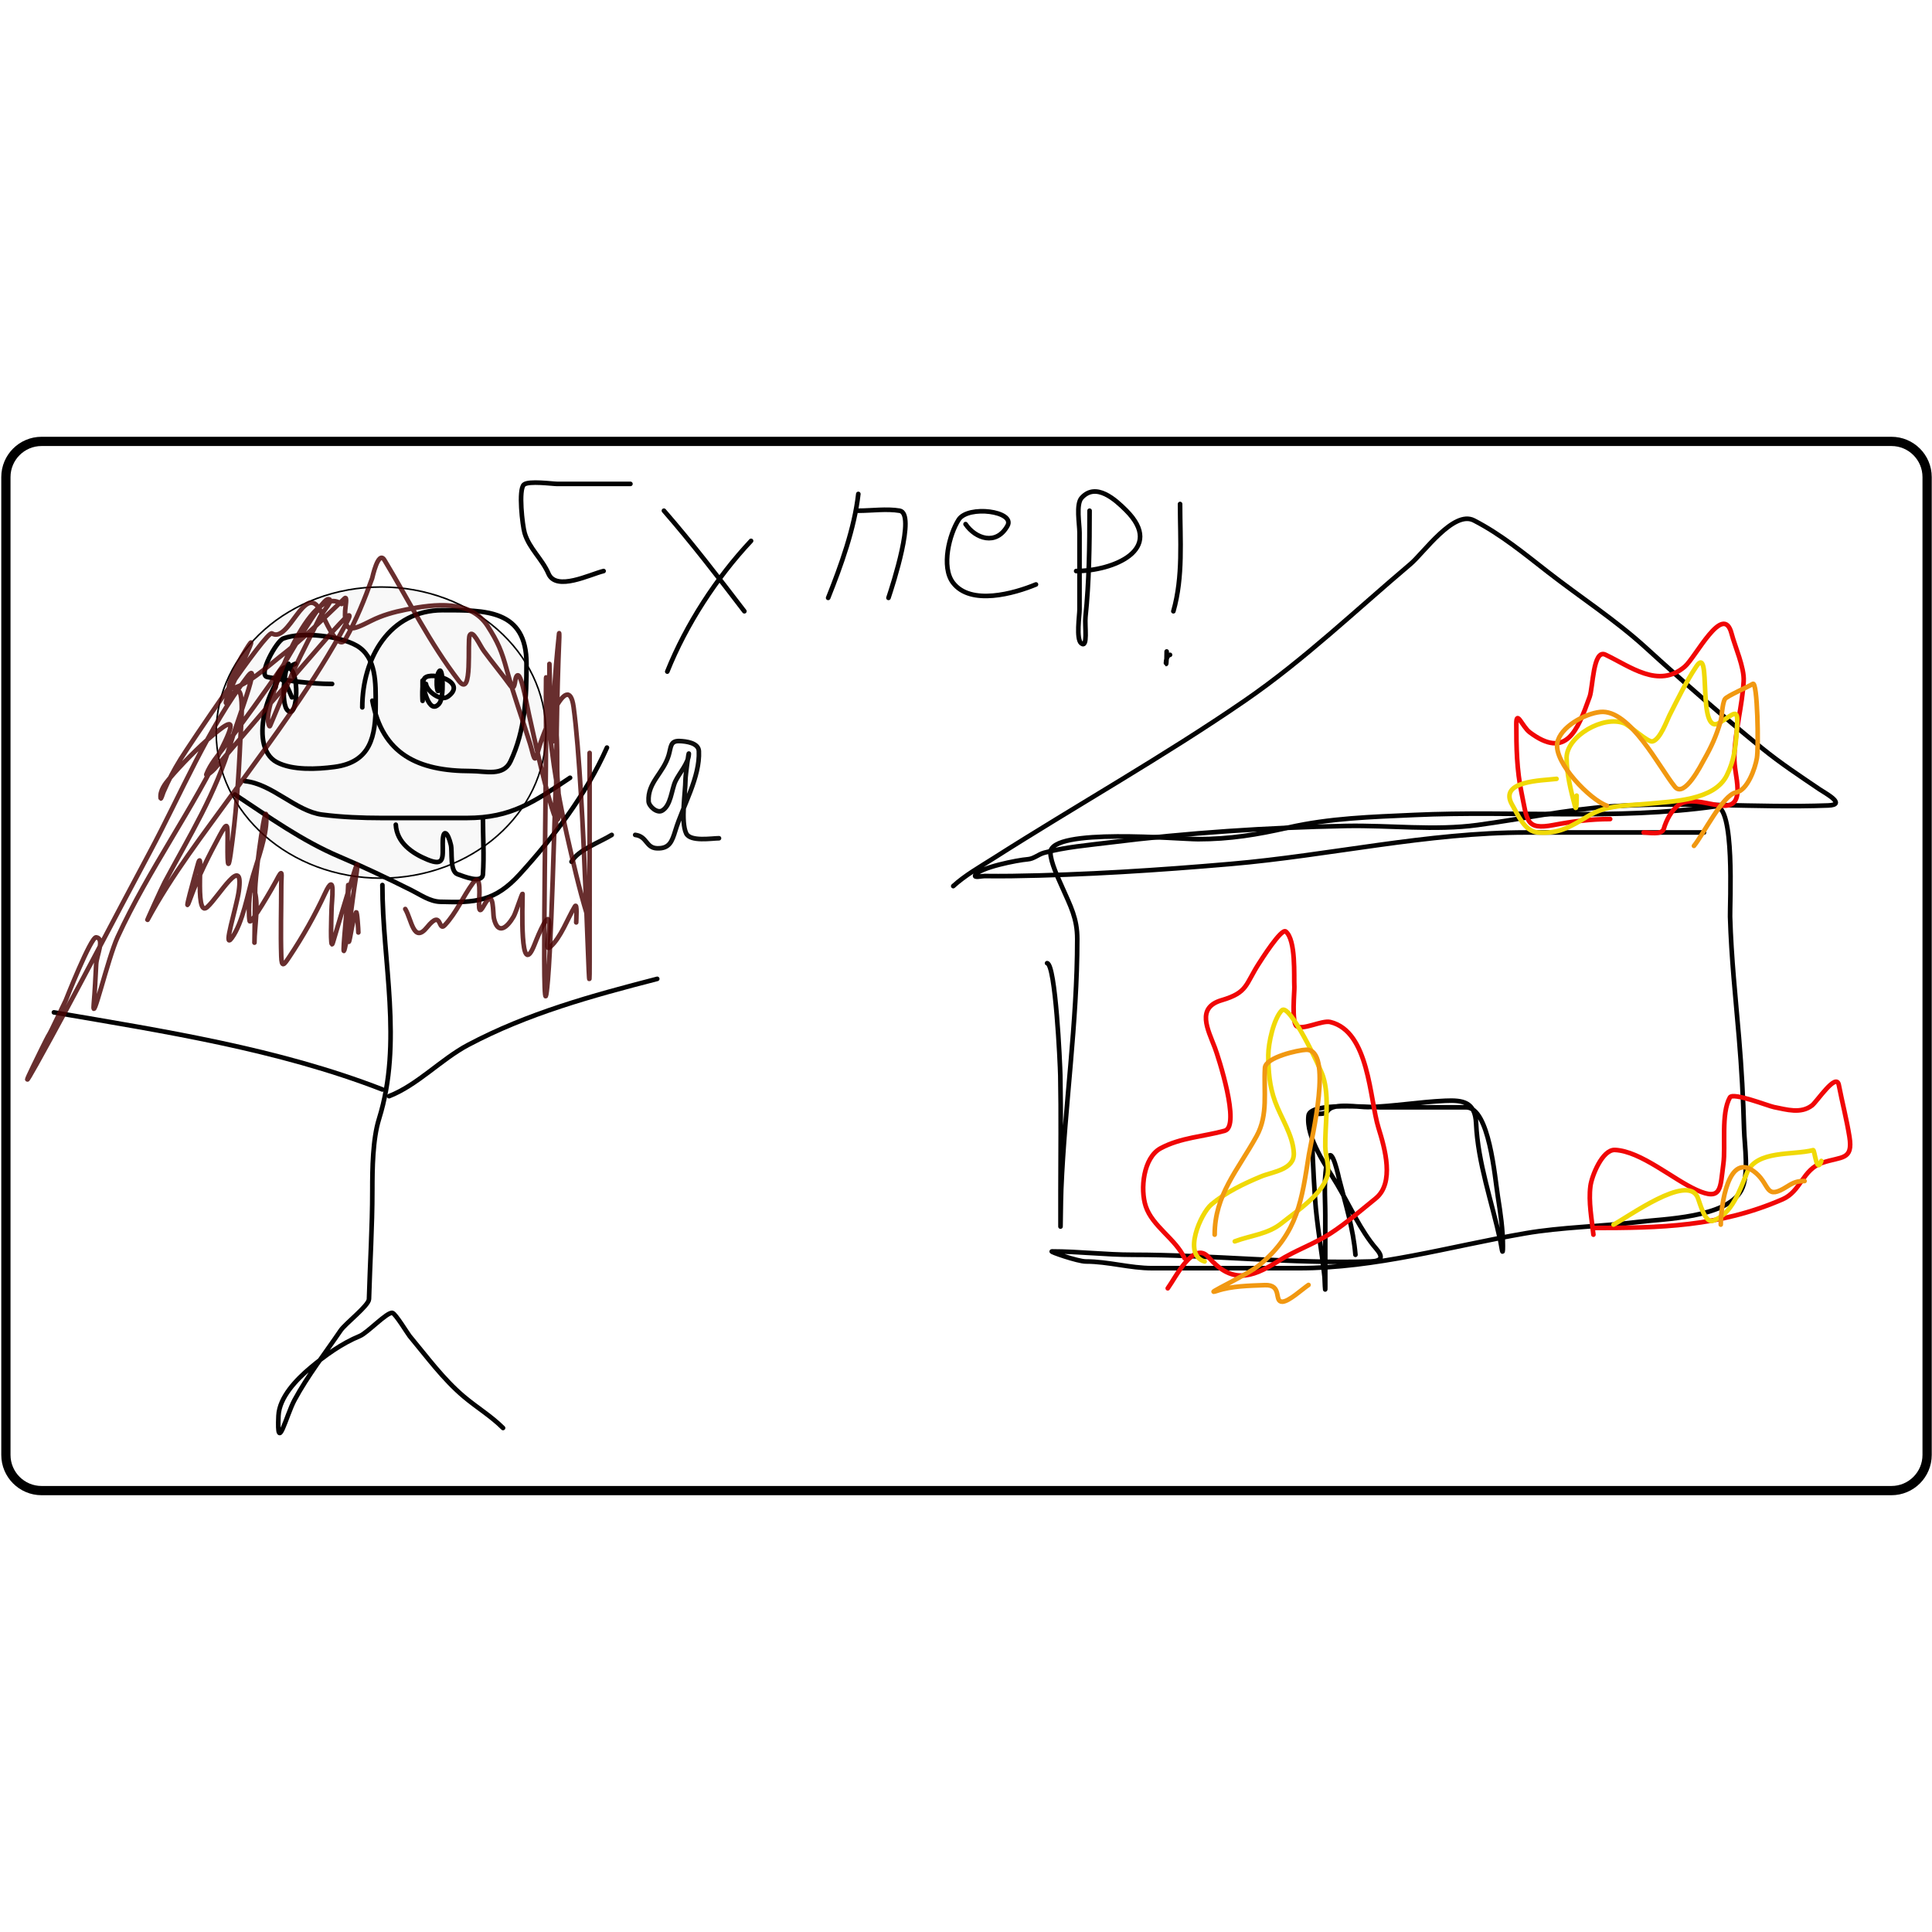
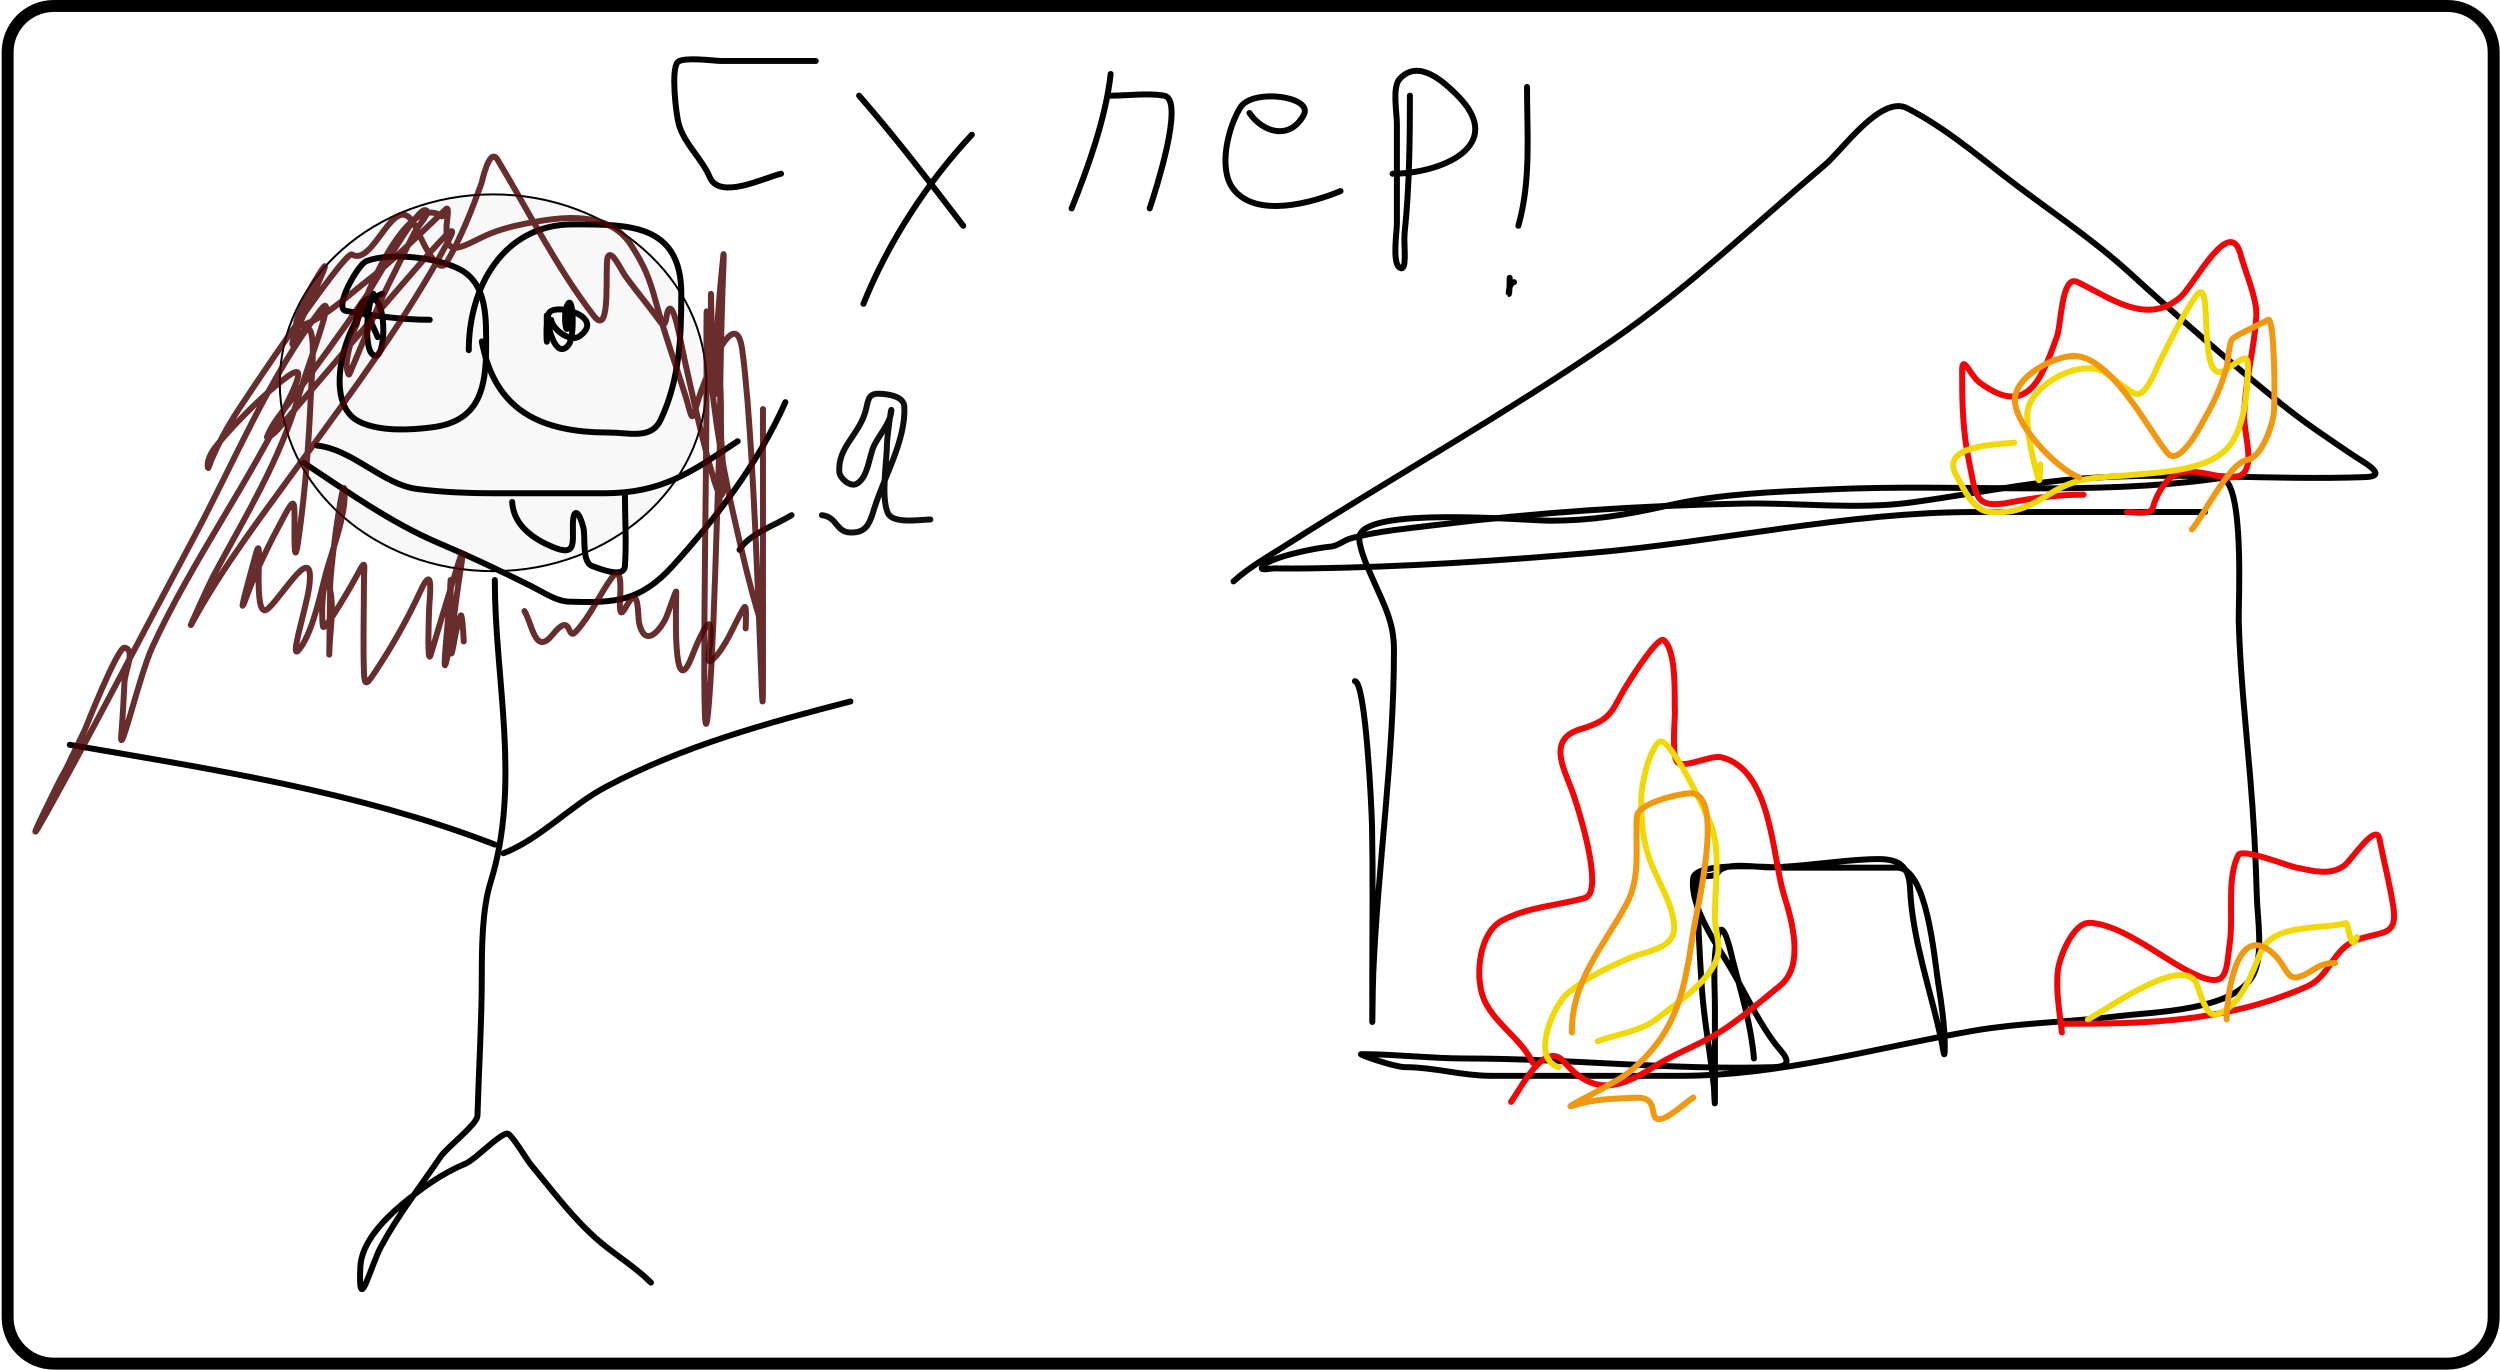
- <svg xmlns="http://www.w3.org/2000/svg" width="300" height="300" viewBox="0 0 1254 687" fill="none">
+ <svg xmlns="http://www.w3.org/2000/svg" width="100%" height="100%" viewBox="0 0 1254 687" fill="none">
  <path d="M354.326 192C354.326 244.135 306.48 286.5 247.326 286.5C188.172 286.5 140.326 244.135 140.326 192C140.326 139.865 188.172 97.5 247.326 97.5C306.48 97.5 354.326 139.865 354.326 192Z" fill="#F8F8F8" stroke="black" />
  <path d="M248.194 290.935C248.194 340.874 261.531 393.094 246.018 442.733C241.881 455.974 241.667 475.098 241.667 489.142C241.667 512.827 240.166 536.133 239.492 559.724C239.372 563.918 224.159 575.556 221.121 580.028C210.991 594.942 199.715 609.365 191.149 625.229C185.742 635.241 179.528 661.555 180.755 635.381C181.317 623.393 192.436 611.906 201.301 604.441C211.078 596.208 221.805 588.498 233.57 583.653C238.481 581.631 251.369 567.829 254.72 568.667C256.73 569.17 264.738 582.334 265.839 583.653C277.004 597.028 287.631 611.635 301.009 622.932C309.344 629.971 318.812 635.66 326.51 643.357" stroke="#020202" stroke-width="3" stroke-linecap="round" />
  <path d="M248.194 423.637C180.204 397.274 106.485 385.857 35 373.602" stroke="#020202" stroke-width="3" stroke-linecap="round" />
  <path d="M252.545 427.988C270.856 420.867 286.323 404.02 303.789 394.752C342.585 374.166 384.307 362.757 426.58 351.848" stroke="#020202" stroke-width="3" stroke-linecap="round" />
  <path d="M191.632 147.356C175.27 153.649 159.839 200.916 179.788 211.29C190.02 216.61 205.7 215.799 217.012 214.311C240.73 211.19 243.843 194.437 243.843 173.582C243.843 160.433 244.525 142.964 231.395 135.511C220.446 129.297 196.335 126.312 183.897 130.919C179.458 132.563 167.12 154.776 173.504 155.936C187.121 158.412 201.688 160.408 215.562 160.408" stroke="#020202" stroke-width="3" stroke-linecap="round" />
  <path d="M241.667 171.286C248.279 205.998 271.12 216.97 305.601 216.97C315.35 216.97 326.653 220.609 331.344 210.685C340.884 190.505 341.738 169.225 341.738 147.356C341.738 111.984 314.92 112.549 287.352 112.549C252.856 112.549 235.141 143.576 235.141 175.637" stroke="#020202" stroke-width="3" stroke-linecap="round" />
  <path d="M187.281 147.356C184.613 149.69 181.398 177.952 188.369 178.416C193.728 178.774 194.273 148.195 185.589 149.531C180.952 150.245 178.58 157.046 178.58 161.738C178.58 165.658 179.251 159.548 179.788 158.475C183.056 151.939 188.514 167.225 189.457 169.11" stroke="#020202" stroke-width="3" stroke-linecap="round" />
  <path d="M276.475 160.408C277.021 165.053 285.997 172.073 290.736 168.627C303.668 159.222 279.892 151.925 275.629 156.662C273.437 159.096 274.299 172.865 274.299 171.286C274.299 168.397 274.221 156.669 274.299 158.233C274.504 162.333 278.37 181.019 285.055 173.219C288.464 169.243 287.5 149.281 285.176 152.069C282.119 155.738 283.862 168.326 284.693 164.276C286.537 155.286 285.176 151.326 285.176 162.584" stroke="#020202" stroke-width="3" stroke-linecap="round" />
  <path d="M159 223.496C176.668 225.263 192.063 243.037 209.036 245.251C221.612 246.891 234.994 247.426 247.71 247.426C266.121 247.426 284.532 247.426 302.943 247.426C332.085 247.426 346.571 236.953 370.019 221.321" stroke="#020202" stroke-width="3" stroke-linecap="round" />
  <path d="M152.474 232.198C174.384 246.681 196.153 262.308 220.396 272.565C236.236 279.266 251.647 286.619 267.048 294.319C272.82 297.205 278.958 301.603 285.66 301.812C308.65 302.531 321.26 301.653 337.387 283.925C359.545 259.568 380.54 231.91 393.949 201.742" stroke="#020202" stroke-width="3" stroke-linecap="round" />
  <path d="M256.896 251.777C257.548 263.528 267.59 270.436 277.562 274.498C288.573 278.984 287.352 273.169 287.352 263.863C287.352 253.294 290.773 256.824 292.67 264.951C293.7 269.368 291.785 282.077 297.02 283.925C300.998 285.329 313.01 290.341 313.457 283.925C314.297 271.886 313.457 259.518 313.457 247.426" stroke="#020202" stroke-width="3" stroke-linecap="round" />
  <path d="M679.634 341.672C685.127 342.359 688.054 406.669 688.215 414.55C688.728 439.713 688.336 464.918 688.336 490.086C688.336 497.096 688.336 504.105 688.336 511.115C688.336 518.691 688.499 495.963 688.819 488.394C691.124 433.848 699.213 380.707 699.213 325.961C699.213 312.547 694.856 304.677 689.544 292.604C687.04 286.913 681.809 276.025 681.809 269.882C681.809 253.552 765.478 261.181 777.529 261.181C798.236 261.181 815.869 258.288 836.024 253.687C863.191 247.486 890.235 246.736 917.966 245.469C982.758 242.509 1049 248.931 1113.27 239.91C1126.27 238.085 1122.72 303.739 1122.94 311.458C1123.7 338.084 1126.51 363.898 1128.74 390.378C1130.39 409.947 1131.49 429.727 1132.01 449.357C1132.29 460.068 1135.48 479.387 1130.19 489.119C1120.41 507.132 1079.55 507.59 1063 509.665C1038.81 512.697 1013.87 512.884 989.877 517.037C940.569 525.571 893.298 539.638 842.913 539.638C811.289 539.638 779.664 539.638 748.039 539.638C733.269 539.638 719.355 535.287 704.772 535.287C699.617 535.287 680.783 528.761 682.776 528.761C700.271 528.761 717.568 530.936 734.987 530.936C786.49 530.936 838.352 536.866 889.685 535.287C896.976 535.063 897.894 532.357 893.311 527.069C883.04 515.218 876.006 498.928 868.052 485.493C861.29 474.074 847.468 454.965 849.319 440.534C850.445 431.748 889.079 435.216 895.366 435.216C914.099 435.216 932.832 435.216 951.565 435.216C966.638 435.216 970.238 480.606 972.231 493.228C973.908 503.847 975.494 514.488 975.494 525.256C975.494 533.753 974.527 525.108 973.802 521.751C968.4 496.704 959.232 471.282 958.091 445.61C957.473 431.71 949.61 430.483 938.028 430.986C921.296 431.714 904.769 434.609 887.993 435.096C882.544 435.253 865.579 432.023 861.888 437.392C858.914 441.717 851.494 436.728 851.494 442.951C851.494 460.272 852.436 477.063 853.549 494.316C854.641 511.254 857.951 528.41 859.712 545.439C859.792 546.209 860.196 558.357 860.196 551.24C860.196 535.931 860.196 520.623 860.196 505.314C860.196 493.344 858.882 480.505 861.888 468.815C864.412 458.999 869.06 481.317 869.139 481.626C873.385 498.135 878.355 513.901 879.775 530.936" stroke="#020202" stroke-width="3" stroke-linecap="round" />
  <path d="M618.721 291.637C626.335 284.658 636.03 279.201 644.585 273.75C698.899 239.145 755.283 207.549 808.348 171.021C846.252 144.929 880.405 112.251 915.549 82.552C924.036 75.381 943.475 47.511 956.641 54.272C974.021 63.197 989.176 75.68 1004.5 87.629C1025.66 104.123 1048.47 118.841 1068.31 136.939C1093.01 159.461 1117.68 180.99 1143.61 202.081C1155.58 211.818 1168.19 220.146 1180.95 228.791C1184.69 231.322 1198.93 238.85 1186.63 239.305C1139.8 241.04 1092.59 236.6 1045.83 239.91C1017.03 241.949 987.703 248.089 959.058 251.996C931.321 255.778 901.798 252.052 873.853 252.6C823.007 253.597 770.469 257.03 720.121 263.356C706.45 265.074 691.172 266.329 677.7 270.003C673.914 271.036 671.083 273.936 667.065 274.233C660.547 274.716 635.484 279.624 632.983 284.627C632.079 286.435 637.005 285.091 639.026 285.111C644.907 285.168 650.79 285.194 656.671 285.111C704.062 284.437 751.714 281.334 798.921 277.255C862.822 271.733 926.446 256.83 990.723 256.83C1029.16 256.83 1067.59 256.83 1106.02 256.83" stroke="#020202" stroke-width="3" stroke-linecap="round" />
  <path d="M409.177 30.583C393.304 30.583 377.431 30.583 361.559 30.583C358.636 30.583 343.085 28.408 340.046 31.067C336.388 34.268 339.088 57.635 340.529 62.49C343.506 72.516 351.935 79.354 355.999 88.837C360.99 100.482 382.95 89.263 391.773 87.145" stroke="#020202" stroke-width="3" stroke-linecap="round" />
  <path d="M430.931 47.987C449.169 68.927 466.321 91.254 483.142 113.25" stroke="#020202" stroke-width="3" stroke-linecap="round" />
  <path d="M487.493 67.566C465.056 91.435 445.317 121.884 433.107 152.408" stroke="#020202" stroke-width="3" stroke-linecap="round" />
  <path d="M557.107 37.11C554.634 59.37 545.838 83.774 537.528 104.548" stroke="#020202" stroke-width="3" stroke-linecap="round" />
  <path d="M557.107 47.987C565.726 47.987 575.469 46.575 583.938 47.987C594.575 49.76 579.425 96.333 576.686 104.549" stroke="#020202" stroke-width="3" stroke-linecap="round" />
  <path d="M626.721 56.689C633.16 66.158 646.664 70.827 653.914 57.776C659.178 48.302 628.368 44.228 622.25 53.788C616.169 63.289 610.802 84.37 618.503 94.638C629.899 109.833 658.404 101.681 672.406 95.847" stroke="#020202" stroke-width="3" stroke-linecap="round" />
  <path d="M707.213 47.987C707.213 70.508 706.927 94.334 704.554 116.876C703.947 122.639 706.3 137.658 701.774 134.038C698.368 131.313 700.687 115.871 700.687 112.042C700.687 95.444 700.687 78.846 700.687 62.248C700.687 56.571 698.28 43.799 702.016 39.648C711.346 29.281 724.034 40.878 730.901 47.745C756.535 73.379 722.234 87.145 698.511 87.145" stroke="#020202" stroke-width="3" stroke-linecap="round" />
  <path d="M765.95 43.636C765.95 66.889 768.045 90.688 761.599 113.25" stroke="#020202" stroke-width="3" stroke-linecap="round" />
  <path d="M759.424 141.531C755.295 142.047 757.248 155.948 757.248 139.356" stroke="#020202" stroke-width="3" stroke-linecap="round" />
  <path d="M768.827 533.112C762.969 520.558 748.015 512.49 743.689 499.513C739.951 488.299 742.103 467.865 753.358 461.805C766.281 454.846 781.314 454.228 794.933 450.445C805.432 447.528 790.582 401.916 788.527 396.542C783.965 384.61 776.333 370.589 792.878 365.723C810.112 360.654 808.121 355.655 817.412 341.431C818.344 340.005 831.739 318.721 834.574 321.126C841.24 326.782 839.765 349.847 840.134 357.142C840.266 359.761 838.249 380.097 841.584 382.522C845.539 385.399 858.124 378.557 863.459 379.863C888.782 386.065 888.904 429.803 894.762 448.632C898.868 461.83 905.341 484.357 892.828 494.437C883.068 502.299 874.415 509.996 863.822 516.917C852.866 524.074 841.039 527.848 829.498 535.166C811.471 546.598 799.037 549.319 784.418 532.507C774.808 521.455 762.935 545.893 757.95 552.691" stroke="#F00606" stroke-width="3" stroke-linecap="round" />
  <path d="M1045.11 248.128C1032.6 248.128 1020.67 249.652 1008.37 251.995C990.088 255.477 991.334 248.971 987.58 231.087C984.462 216.227 984.196 201.463 984.196 186.369C984.196 176.79 988.076 188.192 992.898 191.808C1016.5 209.513 1023.77 191.182 1031.81 168.724C1033.95 162.755 1033.98 137.618 1041.97 141.41C1058.19 149.116 1076.47 163.639 1093.45 149.266C1100.56 143.25 1118.55 107.035 1123.91 127.753C1126.1 136.239 1132.3 149.773 1131.76 158.693C1130.78 174.903 1126.26 190.638 1125.72 207.036C1125.47 214.796 1127.63 221.172 1127.78 228.549C1128.24 251.15 1102.44 230.193 1089.83 238.822C1085 242.123 1081.48 248.953 1079.92 254.413C1078.69 258.702 1070.37 256.83 1066.86 256.83" stroke="#F00606" stroke-width="3" stroke-linecap="round" />
  <path d="M1034.23 517.883C1033.16 507.729 1030.97 496.593 1032.3 486.339C1033.15 479.769 1040.02 462.501 1048.25 462.893C1065.04 463.692 1085.98 482.055 1101.19 488.877C1117.74 496.307 1116.44 487.71 1118.59 471.957C1120.18 460.303 1116.93 439.232 1122.82 428.811C1124.81 425.291 1147.82 434.39 1151.46 435.095C1159.67 436.685 1168.8 439.618 1176.12 434.008C1179.28 431.588 1191.89 412.297 1193.52 420.713C1195.7 431.916 1198.6 443.045 1200.41 454.312C1202.9 469.795 1195.29 466.974 1182.77 471.232C1169.96 475.587 1168.95 489.73 1157.02 494.92C1116 512.777 1077.4 513.532 1034.23 513.532" stroke="#F00606" stroke-width="3" stroke-linecap="round" />
  <path d="M781.88 535.287C767.343 530.926 779.451 504.048 786.231 498.304C795.52 490.434 807.244 484.815 818.379 480.176C825.955 477.019 840.242 475.791 839.771 464.947C839.265 453.316 831.435 442.102 827.564 431.349C823.944 421.293 823.213 411.946 823.213 401.376C823.213 393.8 826.665 377.621 832.036 372.249C836.905 367.38 856.688 408.793 858.746 415.154C863.168 428.822 859.911 446.572 860.196 460.838C860.307 466.403 862.602 472.104 861.888 477.638C860.194 490.766 841.284 502.794 831.915 510.39C822.98 517.634 811.985 518.287 801.459 522.234" stroke="#F0D906" stroke-width="3" stroke-linecap="round" />
  <path d="M1047.28 511.357C1057.02 506.296 1094.91 478.424 1101.79 493.47C1103.26 496.683 1106.43 510.764 1111.94 508.819C1124.37 504.434 1129.4 488.533 1133.94 477.638C1140.09 462.877 1163.81 466.444 1176.84 463.014C1177.89 462.738 1179.13 479.12 1182.16 470.023" stroke="#F0D906" stroke-width="3" stroke-linecap="round" />
  <path d="M1023.35 232.9C1023.35 234.305 1023.43 244.192 1022.27 239.789C1019.65 229.846 1016.83 218.656 1016.83 208.366C1016.83 194.322 1040.92 180.481 1054.29 186.007C1057.97 187.525 1069.54 198.398 1072.54 197.73C1077.52 196.625 1081.93 184.12 1083.54 180.931C1089.04 170.074 1094.3 159.169 1101.07 149.024C1111.33 133.624 1101.06 194.928 1116.05 185.644C1126.68 179.068 1128.47 175.032 1127.29 190.841C1126.47 201.8 1125.6 210.17 1120.77 219.847C1112.64 236.109 1085.59 236.643 1069.4 238.217C1054.97 239.62 1043.15 238.683 1030.36 246.436C1019.01 253.319 1011.81 257.837 998.216 256.83C989.523 256.186 985.384 245.537 981.537 238.943C972.312 223.127 1000.92 223.195 1010.3 222.023" stroke="#F0D906" stroke-width="3" stroke-linecap="round" />
  <path d="M1116.9 511.357C1116.9 500.236 1121.55 461.934 1139.86 478C1149.12 486.122 1145.72 495.655 1160.04 486.581C1164.25 483.916 1166.56 483.076 1171.28 483.076" stroke="#F19811" stroke-width="3" stroke-linecap="round" />
  <path d="M788.406 517.883C788.406 492.039 803.417 476.03 815.599 453.949C823.318 439.959 820.114 424.837 821.038 409.594C821.455 402.719 842.836 398.004 847.748 397.871C865.55 397.39 851.203 455.769 849.561 466.035C844.934 494.952 842.68 516.357 817.896 537.221C809.513 544.278 779.461 557.848 789.857 554.382C799.611 551.131 810.734 551.051 820.917 550.636C832.68 550.156 826.636 561.632 832.399 561.392C836.673 561.214 845.267 553.216 849.319 550.515" stroke="#F19811" stroke-width="3" stroke-linecap="round" />
  <path d="M1042.93 239.426C1032.25 235.754 1008.58 211.657 1010.78 198.818C1012.58 188.379 1028.56 179.749 1038.58 178.635C1057.91 176.487 1077.06 214.912 1087.17 227.22C1093.33 234.719 1104.48 212.349 1105.78 210.058C1110.92 201.01 1113.86 194.486 1116.78 184.678C1117.65 181.741 1117.77 173.52 1119.56 170.295C1120.66 168.305 1134.92 162.232 1137.69 160.385C1140.77 158.328 1141.55 201.661 1140.34 208.607C1139.17 215.341 1134.22 229.497 1126.81 230.845C1118.18 232.415 1105.39 258.46 1099.49 265.532" stroke="#F19811" stroke-width="3" stroke-linecap="round" />
  <path d="M370.947 275.809C375.136 268.129 389.628 263.046 397.053 258.406" stroke="#0F0F0E" stroke-width="3" stroke-linecap="round" />
  <path d="M412.281 258.406C420.121 259.347 419.141 266.883 426.542 267.108C434.483 267.348 436.155 262.819 438.386 255.505C443.294 239.417 454.422 220.986 453.614 204.02C453.356 198.589 445.197 197.642 441.045 197.493C434.934 197.275 435.63 201.331 434.035 206.678C430.502 218.526 420.295 224.278 420.983 236.651C421.159 239.821 426.389 244.506 429.684 242.694C435.519 239.485 435.812 229.049 438.386 223.599C440.816 218.454 446.788 211.894 447.088 206.195C447.322 201.756 444.912 219.798 444.912 222.632C444.912 230.626 441.722 249.682 445.396 257.439C448.038 263.016 462.096 260.581 466.667 260.581" stroke="#0F0F0E" stroke-width="3" stroke-linecap="round" />
  <path d="M221.719 108.546C201.564 93.887 173.859 168.107 173.859 183.236C173.859 184.765 174.712 188.994 175.309 187.587C181.794 172.316 187.796 157.077 195.13 142.144C196.205 139.956 206.285 119.869 207.699 117.006C209.584 113.191 217.271 105.403 213.017 105.403C208.211 105.403 185.458 145.997 183.769 148.429C171.321 166.354 158.619 184.078 145.457 201.485C141.303 206.98 136.514 212.482 133.976 219.01C133.227 220.937 137.832 217.199 139.173 215.626C161.006 190.014 182.788 164.358 204.92 139.002C210.081 133.089 215.143 127.083 220.51 121.357C224.131 117.493 229.825 111.587 224.861 120.873C204.21 159.51 177.221 195.478 151.621 230.854C131.995 257.975 111.714 284.022 95.785 313.521C94.205 316.446 105.237 292.216 106.904 289.108C123.195 258.727 140.132 231.578 149.929 198.222C154.076 184.104 169.814 143.803 160.806 155.439C135.224 188.483 116.864 233.033 97.356 269.408C72.684 315.411 48.919 361.942 23.512 407.549C15.729 421.518 16.477 419.025 21.578 408.515C39.551 371.485 23.901 405.2 42.607 365.973C42.738 365.7 58.994 324.424 62.428 324.882C68.178 325.648 62.727 336.492 62.428 342.285C61.983 350.898 61.604 359.555 60.857 368.149C59.527 383.446 69.916 338.713 76.327 324.761C96.551 280.743 125.498 241.487 146.062 197.86C153.902 181.227 147.775 185.719 137.722 193.992C129.535 200.73 117.083 213.384 109.925 221.91C107.135 225.234 103.678 229.661 104.245 234.48C104.422 235.983 105.567 231.756 106.179 230.371C109.758 222.258 112.397 217.05 117.297 209.1C121.874 201.675 172.966 125.51 176.518 127.641C187.556 134.264 197.777 94.22 207.82 112.534C210.011 116.529 219.286 139.97 224.136 131.509C231.267 119.067 236.702 105.326 241.54 91.867C241.693 91.442 245.5 73.367 249.516 80.023C265.367 106.29 278.965 133.948 297.859 158.46C307.013 170.335 303.133 132.539 304.869 128.85C306.812 124.721 311.353 135.324 314.055 139.002C319.641 146.607 325.7 153.83 331.216 161.481C334.133 165.527 334.13 158.422 334.842 156.405C337.633 148.499 341.464 171.913 343.302 180.094C347.832 200.249 352.123 220.595 358.047 240.402C365.802 266.333 361.872 222.048 361.793 220.823C361.097 209.994 363.285 183.599 356.838 173.93C354.469 170.376 356.597 182.47 356.597 186.741C356.597 199.431 356.597 161.361 356.597 148.67C356.597 142.464 356.865 161.08 357.08 167.283C357.267 172.682 357.879 189.081 358.289 195.322C358.342 196.135 358.55 198.547 358.651 197.739C358.911 195.66 358.731 193.549 358.772 191.454C359.054 176.901 359.748 162.456 360.947 147.945C361.289 143.815 362.268 133.004 362.881 127.641C362.973 126.84 363.036 129.252 363.002 130.058C361.343 169.873 360.947 209.62 360.947 249.466C360.947 262.138 360.947 237.762 360.947 234.601C360.947 195.322 358.892 313.173 355.63 352.316C351.143 406.155 354.421 244.271 354.421 190.246C354.421 179.127 354.271 168.007 354.421 156.889C354.469 153.34 354.703 163.981 354.905 167.524C356.654 198.347 361.098 228.305 367.957 258.41C371.858 275.528 375.782 292.952 380.889 309.774C381.669 312.345 382.305 315.181 382.581 311.587C382.78 308.997 382.702 298.827 382.702 298.051C382.702 269.045 382.702 182.027 382.702 211.033C382.702 254.3 382.702 297.568 382.702 340.835C382.702 396.055 379.79 230.212 372.308 175.501C368.67 148.9 351.383 195.508 349.466 203.177C346.812 213.794 346.615 207.573 344.027 199.189C339.087 183.181 333.292 167.385 328.92 151.208C325.671 139.188 323.121 133.164 316.472 122.807C305.406 105.57 282.043 108.502 263.536 112.171C255.485 113.768 248.12 115.831 240.935 119.423C228.242 125.77 223.362 128.047 224.015 113.017C224.133 110.318 225.609 103.056 223.653 104.92C209.881 118.035 196.793 131.231 181.594 142.869C176.594 146.698 157.52 163.978 149.204 163.173C145.888 162.853 156.689 143.049 156.939 142.628C173.812 114.11 150.302 160.994 147.754 168.37C144.134 178.848 150.199 167.738 151.984 165.953C159.337 158.6 156.41 186.503 155.972 196.893C154.934 221.555 153.18 246.287 149.687 270.737C147.114 288.754 147.786 263.601 147.754 260.102C147.673 251.446 147.661 249.417 142.678 258.651C135.534 271.889 128.74 285.35 123.582 299.501C117.766 315.458 127.025 282.822 127.933 279.318C133.028 259.667 125.513 313.323 134.459 305.303C142.166 298.393 158.459 269.79 155.005 294.909C153.607 305.08 144.341 333.644 150.413 325.365C157.588 315.581 160.937 296.123 164.19 284.998C167.384 274.078 172.892 259.619 172.892 247.895C172.892 232.675 166.365 277.772 165.641 292.975C165.534 295.207 165.157 331.646 165.157 328.145C165.157 318.082 168.319 302.735 164.795 293.338C162.326 286.754 160.793 307.322 162.015 314.246C162.605 317.589 177.569 291.517 179.177 288.382C184.031 278.917 182.561 284.041 182.561 291.283C182.561 306.567 182.076 321.934 182.561 337.209C182.809 345.015 184.317 342.793 187.879 337.451C196.622 324.335 204.344 310.664 210.963 296.359C218.237 280.638 215.193 301.604 215.193 306.874C215.193 308.265 214.087 334.937 216.039 328.386C219.823 315.681 223.604 302.983 227.52 290.316C231.046 278.912 233.624 269.705 230.662 288.141C228.368 302.422 227.141 317.58 223.894 331.65C221.463 342.184 224.995 310.055 225.586 299.26C226.024 291.274 226.07 286.244 226.07 297.326C226.07 306.921 225.145 317.019 226.07 326.574C226.667 332.743 228.279 314.181 231.146 308.687C231.808 307.418 232.596 320.103 232.596 321.739" stroke="#4A0404" stroke-opacity="0.83" stroke-width="3" stroke-linecap="round" />
  <path d="M263.052 306.511C267.197 313.339 268.399 329.218 277.193 318.355C287.231 305.955 284.125 321.921 288.795 316.905C296.242 308.906 300.531 298.473 306.924 289.712C312.885 281.543 310.867 300.576 310.912 303.61C311.018 310.728 313.101 305.679 315.263 302.281C320.675 293.776 319.826 309.227 320.581 312.554C323.126 323.775 329.219 318.54 333.392 311.345C334.907 308.733 339.193 294.931 339.193 296.842C339.193 303.421 337.185 354.208 346.928 329.595C347.333 328.572 354.622 309.727 356.113 313.642C358.196 319.109 352.659 334.998 357.08 331.166C364.026 325.146 368.39 312.646 373.154 304.819C374.81 302.098 374 313.469 374 315.213" stroke="#4A0404" stroke-opacity="0.83" stroke-width="3" stroke-linecap="round" />
  <rect x="3.826" y="3" width="1247" height="681" rx="23.16" stroke="black" stroke-width="6" />
</svg>
